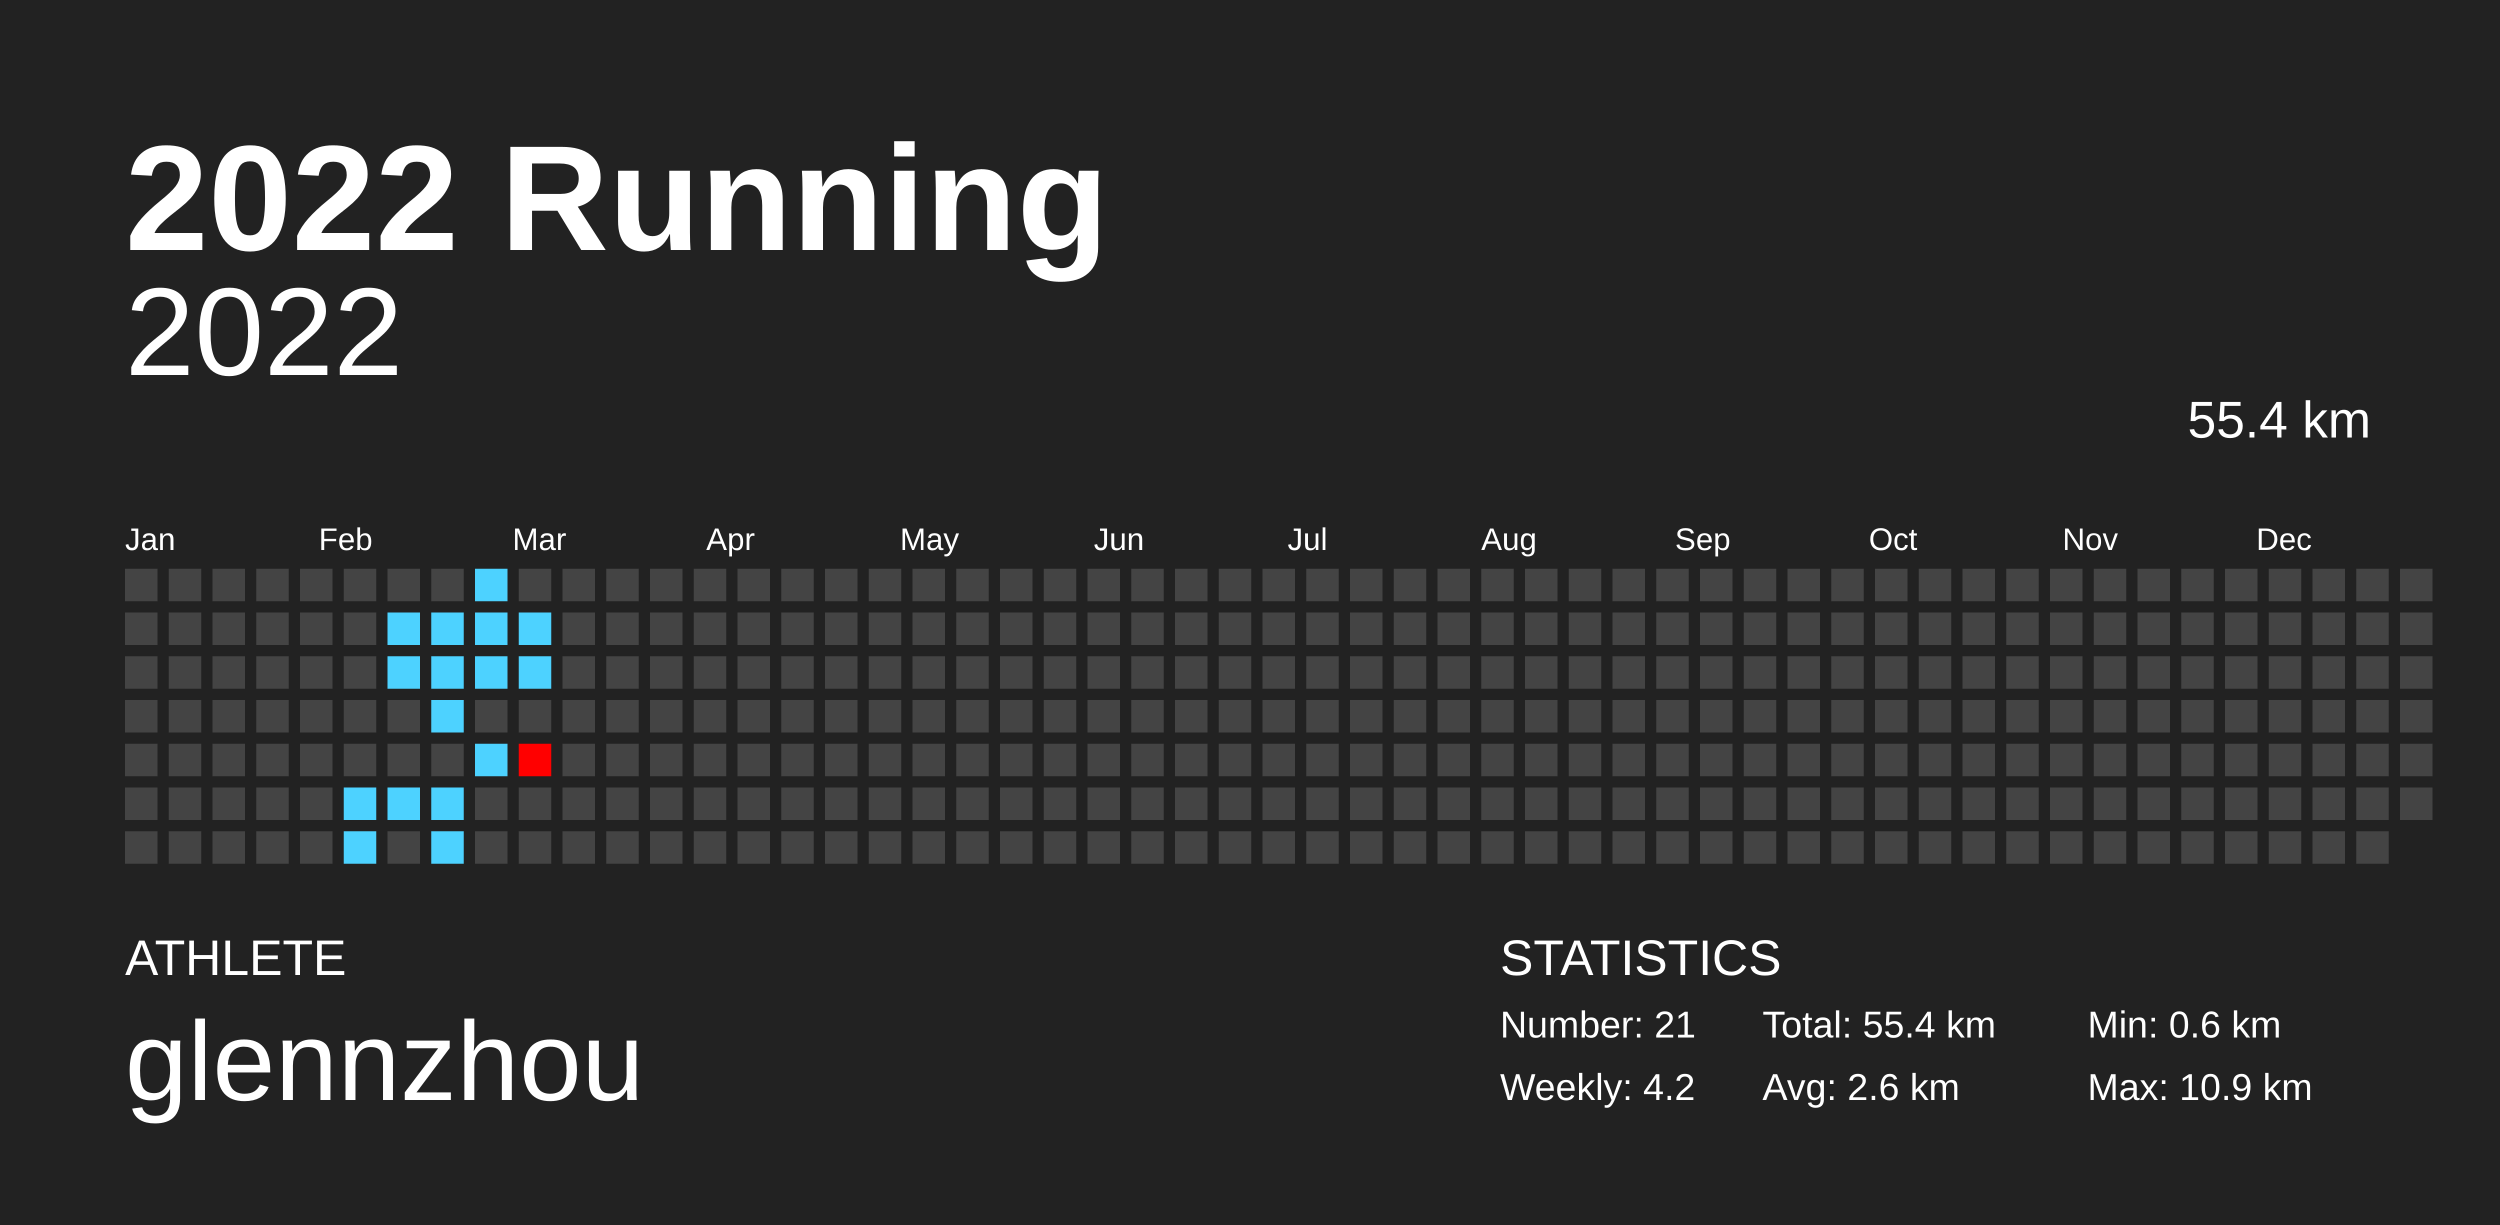
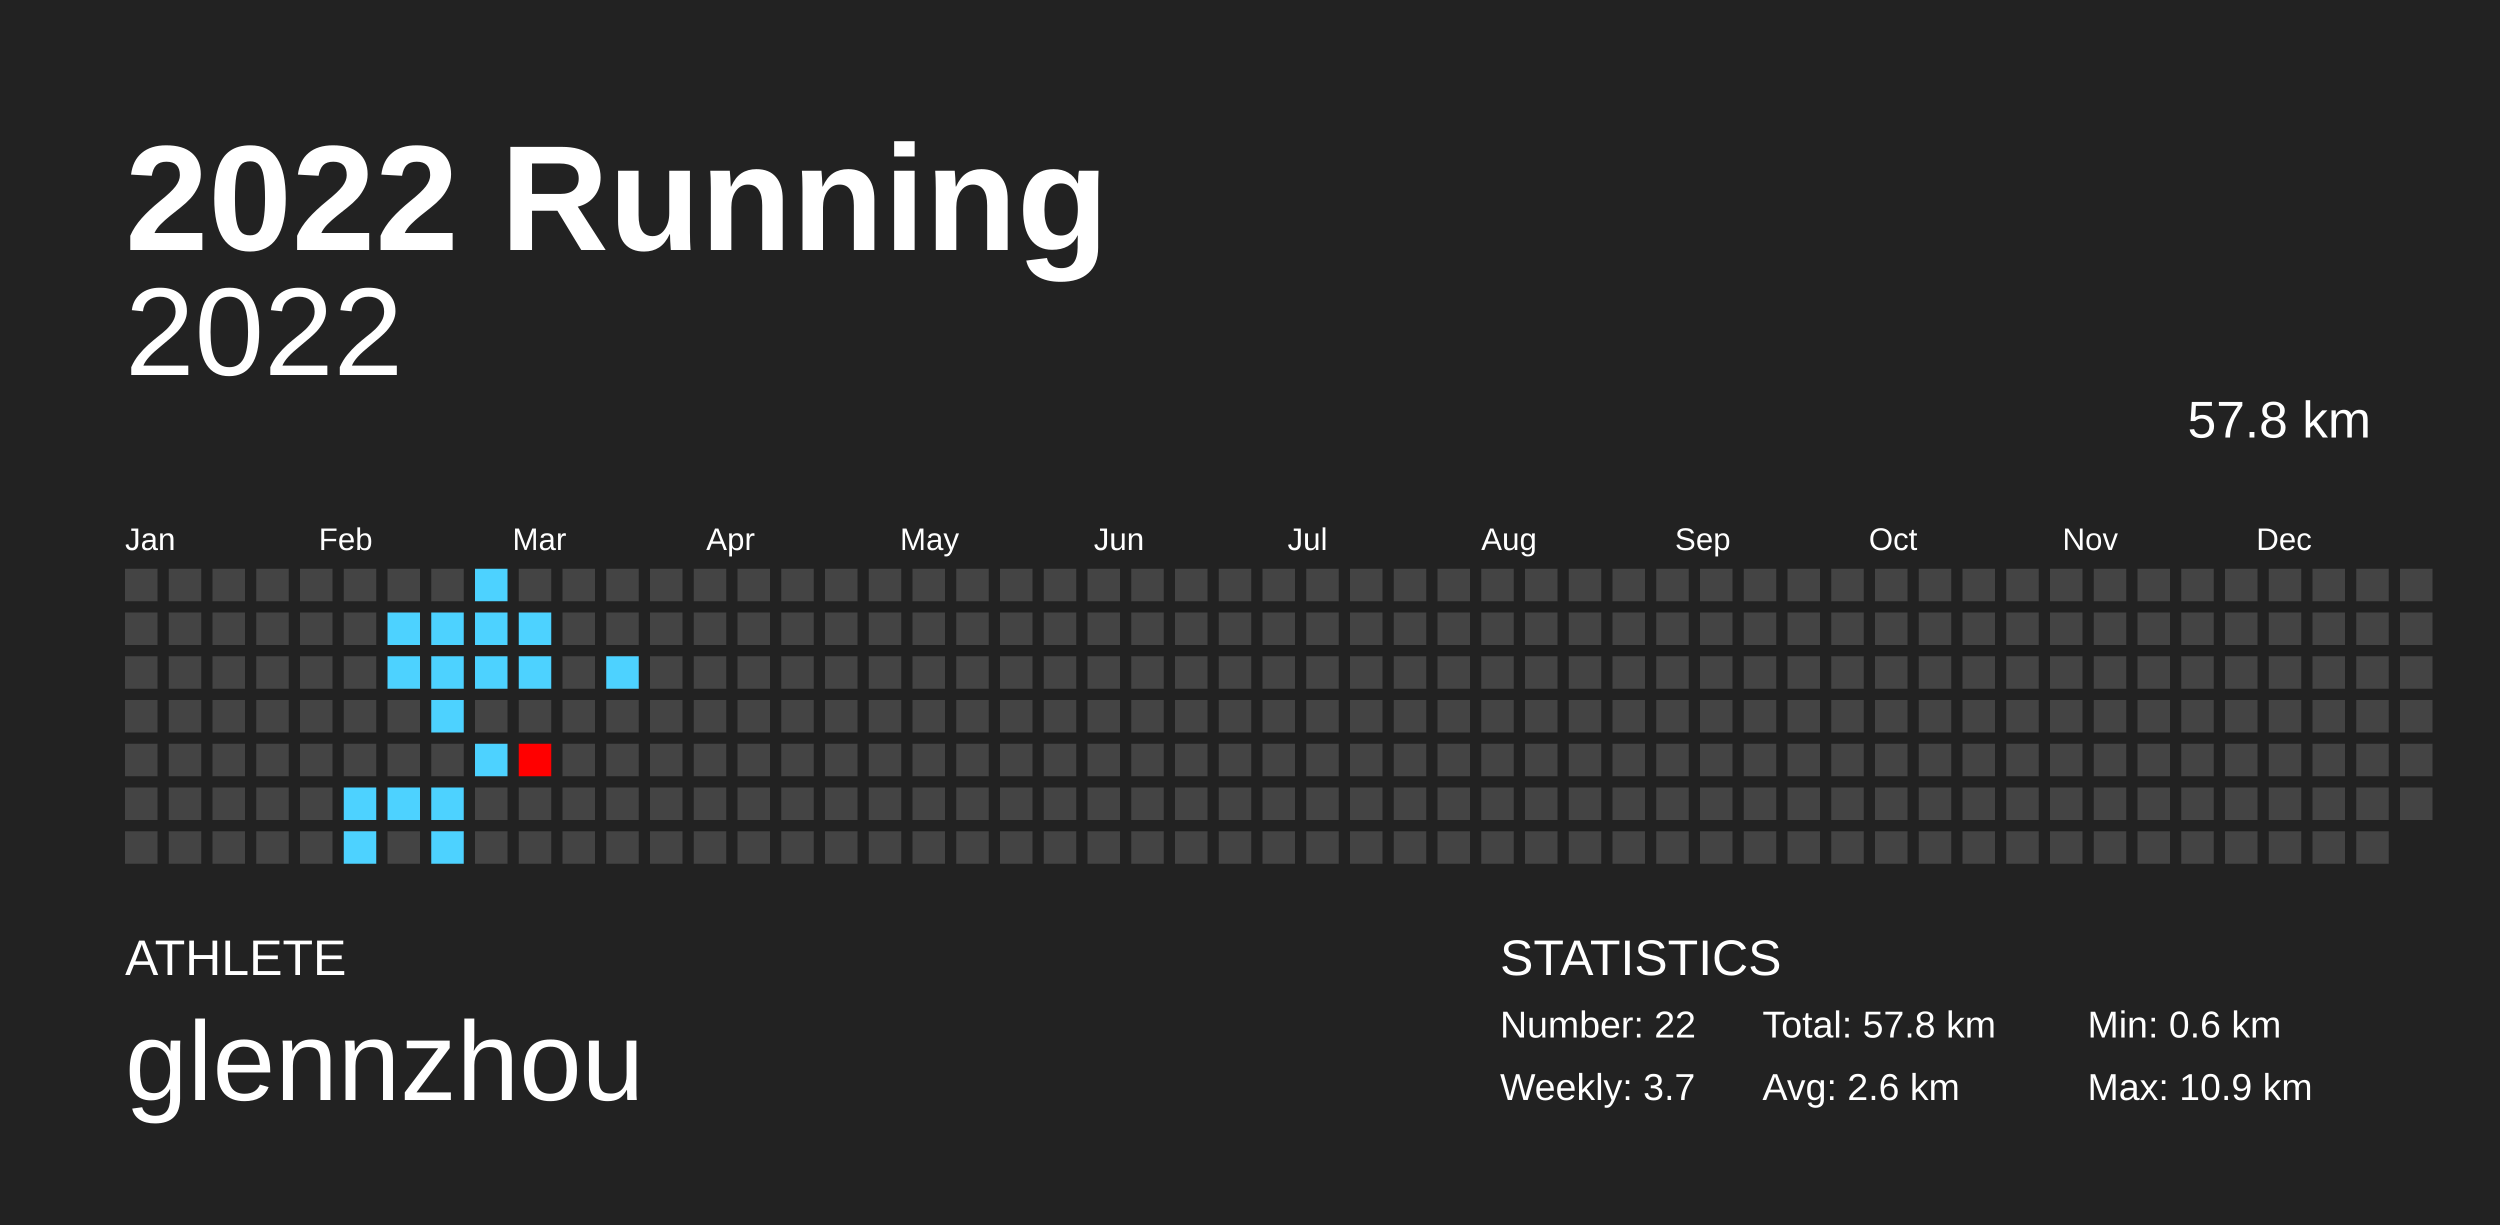
<svg xmlns="http://www.w3.org/2000/svg" baseProfile="full" height="98mm" version="1.1" viewBox="0,0,200,98" width="200mm">
  <defs />
  <rect fill="#222222" height="98" width="200" x="0" y="0" />
  <text fill="#FFFFFF" style="font-size:12px; font-family:Arial; font-weight:bold;" x="10" y="20">2022 Running</text>
  <text fill="#FFFFFF" style="font-size:4px; font-family:Arial" x="10" y="78">ATHLETE</text>
  <text fill="#FFFFFF" style="font-size:9px; font-family:Arial" x="10" y="88">glennzhou</text>
  <text fill="#FFFFFF" style="font-size:4px; font-family:Arial" x="120" y="78">STATISTICS</text>
-   <text fill="#FFFFFF" style="font-size:3px; font-family:Arial" x="120" y="83">Number: 21</text>
-   <text fill="#FFFFFF" style="font-size:3px; font-family:Arial" x="120" y="88">Weekly: 4.2</text>
-   <text fill="#FFFFFF" style="font-size:3px; font-family:Arial" x="141" y="83">Total: 55.4 km</text>
+   <text fill="#FFFFFF" style="font-size:3px; font-family:Arial" x="120" y="83">Number: 22</text>
+   <text fill="#FFFFFF" style="font-size:3px; font-family:Arial" x="120" y="88">Weekly: 3.7</text>
+   <text fill="#FFFFFF" style="font-size:3px; font-family:Arial" x="141" y="83">Total: 57.8 km</text>
  <text fill="#FFFFFF" style="font-size:3px; font-family:Arial" x="141" y="88">Avg: 2.6 km</text>
  <text fill="#FFFFFF" style="font-size:3px; font-family:Arial" x="167" y="83">Min: 0.6 km</text>
  <text fill="#FFFFFF" style="font-size:3px; font-family:Arial" x="167" y="88">Max: 10.9 km</text>
  <text alignment-baseline="hanging" fill="#FFFFFF" style="font-size:10.0px; font-family:Arial;" x="10" y="30">2022</text>
-   <text alignment-baseline="hanging" fill="#FFFFFF" style="font-size:4.125px; font-family:Arial;" x="175" y="35">55.4 km</text>
+   <text alignment-baseline="hanging" fill="#FFFFFF" style="font-size:4.125px; font-family:Arial;" x="175" y="35">57.8 km</text>
  <text fill="#FFFFFF" style="font-size:2.5px; font-family:Arial" x="10.0" y="44">Jan</text>
  <text fill="#FFFFFF" style="font-size:2.5px; font-family:Arial" x="25.5" y="44">Feb</text>
  <text fill="#FFFFFF" style="font-size:2.5px; font-family:Arial" x="41.0" y="44">Mar</text>
  <text fill="#FFFFFF" style="font-size:2.5px; font-family:Arial" x="56.5" y="44">Apr</text>
  <text fill="#FFFFFF" style="font-size:2.5px; font-family:Arial" x="72.0" y="44">May</text>
  <text fill="#FFFFFF" style="font-size:2.5px; font-family:Arial" x="87.5" y="44">Jun</text>
  <text fill="#FFFFFF" style="font-size:2.5px; font-family:Arial" x="103.0" y="44">Jul</text>
  <text fill="#FFFFFF" style="font-size:2.5px; font-family:Arial" x="118.5" y="44">Aug</text>
  <text fill="#FFFFFF" style="font-size:2.5px; font-family:Arial" x="134.0" y="44">Sep</text>
  <text fill="#FFFFFF" style="font-size:2.5px; font-family:Arial" x="149.5" y="44">Oct</text>
  <text fill="#FFFFFF" style="font-size:2.5px; font-family:Arial" x="165.0" y="44">Nov</text>
  <text fill="#FFFFFF" style="font-size:2.5px; font-family:Arial" x="180.5" y="44">Dec</text>
  <rect fill="#444444" height="2.6" width="2.6" x="10.0" y="45.5" />
  <rect fill="#444444" height="2.6" width="2.6" x="10.0" y="49.0" />
  <rect fill="#444444" height="2.6" width="2.6" x="10.0" y="52.5" />
  <rect fill="#444444" height="2.6" width="2.6" x="10.0" y="56.0" />
  <rect fill="#444444" height="2.6" width="2.6" x="10.0" y="59.5" />
  <rect fill="#444444" height="2.6" width="2.6" x="10.0" y="63.0" />
  <rect fill="#444444" height="2.6" width="2.6" x="10.0" y="66.5" />
  <rect fill="#444444" height="2.6" width="2.6" x="13.5" y="45.5" />
  <rect fill="#444444" height="2.6" width="2.6" x="13.5" y="49.0" />
  <rect fill="#444444" height="2.6" width="2.6" x="13.5" y="52.5" />
  <rect fill="#444444" height="2.6" width="2.6" x="13.5" y="56.0" />
  <rect fill="#444444" height="2.6" width="2.6" x="13.5" y="59.5" />
  <rect fill="#444444" height="2.6" width="2.6" x="13.5" y="63.0" />
  <rect fill="#444444" height="2.6" width="2.6" x="13.5" y="66.5" />
  <rect fill="#444444" height="2.6" width="2.6" x="17.0" y="45.5" />
  <rect fill="#444444" height="2.6" width="2.6" x="17.0" y="49.0" />
  <rect fill="#444444" height="2.6" width="2.6" x="17.0" y="52.5" />
  <rect fill="#444444" height="2.6" width="2.6" x="17.0" y="56.0" />
  <rect fill="#444444" height="2.6" width="2.6" x="17.0" y="59.5" />
  <rect fill="#444444" height="2.6" width="2.6" x="17.0" y="63.0" />
  <rect fill="#444444" height="2.6" width="2.6" x="17.0" y="66.5" />
  <rect fill="#444444" height="2.6" width="2.6" x="20.5" y="45.5" />
  <rect fill="#444444" height="2.6" width="2.6" x="20.5" y="49.0" />
  <rect fill="#444444" height="2.6" width="2.6" x="20.5" y="52.5" />
  <rect fill="#444444" height="2.6" width="2.6" x="20.5" y="56.0" />
  <rect fill="#444444" height="2.6" width="2.6" x="20.5" y="59.5" />
  <rect fill="#444444" height="2.6" width="2.6" x="20.5" y="63.0" />
  <rect fill="#444444" height="2.6" width="2.6" x="20.5" y="66.5" />
  <rect fill="#444444" height="2.6" width="2.6" x="24.0" y="45.5" />
  <rect fill="#444444" height="2.6" width="2.6" x="24.0" y="49.0" />
  <rect fill="#444444" height="2.6" width="2.6" x="24.0" y="52.5" />
  <rect fill="#444444" height="2.6" width="2.6" x="24.0" y="56.0" />
  <rect fill="#444444" height="2.6" width="2.6" x="24.0" y="59.5" />
  <rect fill="#444444" height="2.6" width="2.6" x="24.0" y="63.0" />
  <rect fill="#444444" height="2.6" width="2.6" x="24.0" y="66.5" />
  <rect fill="#444444" height="2.6" width="2.6" x="27.5" y="45.5" />
  <rect fill="#444444" height="2.6" width="2.6" x="27.5" y="49.0" />
  <rect fill="#444444" height="2.6" width="2.6" x="27.5" y="52.5" />
  <rect fill="#444444" height="2.6" width="2.6" x="27.5" y="56.0" />
  <rect fill="#444444" height="2.6" width="2.6" x="27.5" y="59.5" />
  <rect fill="#4dd2ff" height="2.6" width="2.6" x="27.5" y="63.0" />
  <rect fill="#4dd2ff" height="2.6" width="2.6" x="27.5" y="66.5" />
  <rect fill="#444444" height="2.6" width="2.6" x="31.0" y="45.5" />
  <rect fill="#4dd2ff" height="2.6" width="2.6" x="31.0" y="49.0" />
  <rect fill="#4dd2ff" height="2.6" width="2.6" x="31.0" y="52.5" />
  <rect fill="#444444" height="2.6" width="2.6" x="31.0" y="56.0" />
  <rect fill="#444444" height="2.6" width="2.6" x="31.0" y="59.5" />
  <rect fill="#4dd2ff" height="2.6" width="2.6" x="31.0" y="63.0" />
  <rect fill="#444444" height="2.6" width="2.6" x="31.0" y="66.5" />
  <rect fill="#444444" height="2.6" width="2.6" x="34.5" y="45.5" />
  <rect fill="#4dd2ff" height="2.6" width="2.6" x="34.5" y="49.0" />
  <rect fill="#4dd2ff" height="2.6" width="2.6" x="34.5" y="52.5" />
  <rect fill="#4dd2ff" height="2.6" width="2.6" x="34.5" y="56.0" />
  <rect fill="#444444" height="2.6" width="2.6" x="34.5" y="59.5" />
  <rect fill="#4dd2ff" height="2.6" width="2.6" x="34.5" y="63.0" />
  <rect fill="#4dd2ff" height="2.6" width="2.6" x="34.5" y="66.5" />
  <rect fill="#4dd2ff" height="2.6" width="2.6" x="38.0" y="45.5" />
  <rect fill="#4dd2ff" height="2.6" width="2.6" x="38.0" y="49.0" />
  <rect fill="#4dd2ff" height="2.6" width="2.6" x="38.0" y="52.5" />
  <rect fill="#444444" height="2.6" width="2.6" x="38.0" y="56.0" />
  <rect fill="#4dd2ff" height="2.6" width="2.6" x="38.0" y="59.5" />
  <rect fill="#444444" height="2.6" width="2.6" x="38.0" y="63.0" />
  <rect fill="#444444" height="2.6" width="2.6" x="38.0" y="66.5" />
  <rect fill="#444444" height="2.6" width="2.6" x="41.5" y="45.5" />
  <rect fill="#4dd2ff" height="2.6" width="2.6" x="41.5" y="49.0" />
  <rect fill="#4dd2ff" height="2.6" width="2.6" x="41.5" y="52.5" />
  <rect fill="#444444" height="2.6" width="2.6" x="41.5" y="56.0" />
  <rect fill="#ff0000" height="2.6" width="2.6" x="41.5" y="59.5" />
  <rect fill="#444444" height="2.6" width="2.6" x="41.5" y="63.0" />
  <rect fill="#444444" height="2.6" width="2.6" x="41.5" y="66.5" />
  <rect fill="#444444" height="2.6" width="2.6" x="45.0" y="45.5" />
  <rect fill="#444444" height="2.6" width="2.6" x="45.0" y="49.0" />
  <rect fill="#444444" height="2.6" width="2.6" x="45.0" y="52.5" />
  <rect fill="#444444" height="2.6" width="2.6" x="45.0" y="56.0" />
  <rect fill="#444444" height="2.6" width="2.6" x="45.0" y="59.5" />
  <rect fill="#444444" height="2.6" width="2.6" x="45.0" y="63.0" />
  <rect fill="#444444" height="2.6" width="2.6" x="45.0" y="66.5" />
  <rect fill="#444444" height="2.6" width="2.6" x="48.5" y="45.5" />
  <rect fill="#444444" height="2.6" width="2.6" x="48.5" y="49.0" />
-   <rect fill="#444444" height="2.6" width="2.6" x="48.5" y="52.5" />
+   <rect fill="#4dd2ff" height="2.6" width="2.6" x="48.5" y="52.5" />
  <rect fill="#444444" height="2.6" width="2.6" x="48.5" y="56.0" />
  <rect fill="#444444" height="2.6" width="2.6" x="48.5" y="59.5" />
  <rect fill="#444444" height="2.6" width="2.6" x="48.5" y="63.0" />
  <rect fill="#444444" height="2.6" width="2.6" x="48.5" y="66.5" />
  <rect fill="#444444" height="2.6" width="2.6" x="52.0" y="45.5" />
  <rect fill="#444444" height="2.6" width="2.6" x="52.0" y="49.0" />
  <rect fill="#444444" height="2.6" width="2.6" x="52.0" y="52.5" />
  <rect fill="#444444" height="2.6" width="2.6" x="52.0" y="56.0" />
  <rect fill="#444444" height="2.6" width="2.6" x="52.0" y="59.5" />
  <rect fill="#444444" height="2.6" width="2.6" x="52.0" y="63.0" />
  <rect fill="#444444" height="2.6" width="2.6" x="52.0" y="66.5" />
  <rect fill="#444444" height="2.6" width="2.6" x="55.5" y="45.5" />
  <rect fill="#444444" height="2.6" width="2.6" x="55.5" y="49.0" />
  <rect fill="#444444" height="2.6" width="2.6" x="55.5" y="52.5" />
  <rect fill="#444444" height="2.6" width="2.6" x="55.5" y="56.0" />
  <rect fill="#444444" height="2.6" width="2.6" x="55.5" y="59.5" />
  <rect fill="#444444" height="2.6" width="2.6" x="55.5" y="63.0" />
  <rect fill="#444444" height="2.6" width="2.6" x="55.5" y="66.5" />
  <rect fill="#444444" height="2.6" width="2.6" x="59.0" y="45.5" />
  <rect fill="#444444" height="2.6" width="2.6" x="59.0" y="49.0" />
  <rect fill="#444444" height="2.6" width="2.6" x="59.0" y="52.5" />
  <rect fill="#444444" height="2.6" width="2.6" x="59.0" y="56.0" />
  <rect fill="#444444" height="2.6" width="2.6" x="59.0" y="59.5" />
  <rect fill="#444444" height="2.6" width="2.6" x="59.0" y="63.0" />
  <rect fill="#444444" height="2.6" width="2.6" x="59.0" y="66.5" />
  <rect fill="#444444" height="2.6" width="2.6" x="62.5" y="45.5" />
  <rect fill="#444444" height="2.6" width="2.6" x="62.5" y="49.0" />
  <rect fill="#444444" height="2.6" width="2.6" x="62.5" y="52.5" />
  <rect fill="#444444" height="2.6" width="2.6" x="62.5" y="56.0" />
  <rect fill="#444444" height="2.6" width="2.6" x="62.5" y="59.5" />
  <rect fill="#444444" height="2.6" width="2.6" x="62.5" y="63.0" />
  <rect fill="#444444" height="2.6" width="2.6" x="62.5" y="66.5" />
  <rect fill="#444444" height="2.6" width="2.6" x="66.0" y="45.5" />
  <rect fill="#444444" height="2.6" width="2.6" x="66.0" y="49.0" />
  <rect fill="#444444" height="2.6" width="2.6" x="66.0" y="52.5" />
  <rect fill="#444444" height="2.6" width="2.6" x="66.0" y="56.0" />
  <rect fill="#444444" height="2.6" width="2.6" x="66.0" y="59.5" />
  <rect fill="#444444" height="2.6" width="2.6" x="66.0" y="63.0" />
  <rect fill="#444444" height="2.6" width="2.6" x="66.0" y="66.5" />
  <rect fill="#444444" height="2.6" width="2.6" x="69.5" y="45.5" />
  <rect fill="#444444" height="2.6" width="2.6" x="69.5" y="49.0" />
  <rect fill="#444444" height="2.6" width="2.6" x="69.5" y="52.5" />
  <rect fill="#444444" height="2.6" width="2.6" x="69.5" y="56.0" />
  <rect fill="#444444" height="2.6" width="2.6" x="69.5" y="59.5" />
  <rect fill="#444444" height="2.6" width="2.6" x="69.5" y="63.0" />
  <rect fill="#444444" height="2.6" width="2.6" x="69.5" y="66.5" />
  <rect fill="#444444" height="2.6" width="2.6" x="73.0" y="45.5" />
  <rect fill="#444444" height="2.6" width="2.6" x="73.0" y="49.0" />
  <rect fill="#444444" height="2.6" width="2.6" x="73.0" y="52.5" />
  <rect fill="#444444" height="2.6" width="2.6" x="73.0" y="56.0" />
  <rect fill="#444444" height="2.6" width="2.6" x="73.0" y="59.5" />
  <rect fill="#444444" height="2.6" width="2.6" x="73.0" y="63.0" />
  <rect fill="#444444" height="2.6" width="2.6" x="73.0" y="66.5" />
  <rect fill="#444444" height="2.6" width="2.6" x="76.5" y="45.5" />
  <rect fill="#444444" height="2.6" width="2.6" x="76.5" y="49.0" />
  <rect fill="#444444" height="2.6" width="2.6" x="76.5" y="52.5" />
  <rect fill="#444444" height="2.6" width="2.6" x="76.5" y="56.0" />
  <rect fill="#444444" height="2.6" width="2.6" x="76.5" y="59.5" />
  <rect fill="#444444" height="2.6" width="2.6" x="76.5" y="63.0" />
  <rect fill="#444444" height="2.6" width="2.6" x="76.5" y="66.5" />
  <rect fill="#444444" height="2.6" width="2.6" x="80.0" y="45.5" />
  <rect fill="#444444" height="2.6" width="2.6" x="80.0" y="49.0" />
  <rect fill="#444444" height="2.6" width="2.6" x="80.0" y="52.5" />
  <rect fill="#444444" height="2.6" width="2.6" x="80.0" y="56.0" />
  <rect fill="#444444" height="2.6" width="2.6" x="80.0" y="59.5" />
  <rect fill="#444444" height="2.6" width="2.6" x="80.0" y="63.0" />
  <rect fill="#444444" height="2.6" width="2.6" x="80.0" y="66.5" />
  <rect fill="#444444" height="2.6" width="2.6" x="83.5" y="45.5" />
  <rect fill="#444444" height="2.6" width="2.6" x="83.5" y="49.0" />
  <rect fill="#444444" height="2.6" width="2.6" x="83.5" y="52.5" />
  <rect fill="#444444" height="2.6" width="2.6" x="83.5" y="56.0" />
  <rect fill="#444444" height="2.6" width="2.6" x="83.5" y="59.5" />
  <rect fill="#444444" height="2.6" width="2.6" x="83.5" y="63.0" />
  <rect fill="#444444" height="2.6" width="2.6" x="83.5" y="66.5" />
  <rect fill="#444444" height="2.6" width="2.6" x="87.0" y="45.5" />
  <rect fill="#444444" height="2.6" width="2.6" x="87.0" y="49.0" />
  <rect fill="#444444" height="2.6" width="2.6" x="87.0" y="52.5" />
  <rect fill="#444444" height="2.6" width="2.6" x="87.0" y="56.0" />
  <rect fill="#444444" height="2.6" width="2.6" x="87.0" y="59.5" />
  <rect fill="#444444" height="2.6" width="2.6" x="87.0" y="63.0" />
  <rect fill="#444444" height="2.6" width="2.6" x="87.0" y="66.5" />
  <rect fill="#444444" height="2.6" width="2.6" x="90.5" y="45.5" />
  <rect fill="#444444" height="2.6" width="2.6" x="90.5" y="49.0" />
  <rect fill="#444444" height="2.6" width="2.6" x="90.5" y="52.5" />
  <rect fill="#444444" height="2.6" width="2.6" x="90.5" y="56.0" />
  <rect fill="#444444" height="2.6" width="2.6" x="90.5" y="59.5" />
  <rect fill="#444444" height="2.6" width="2.6" x="90.5" y="63.0" />
  <rect fill="#444444" height="2.6" width="2.6" x="90.5" y="66.5" />
  <rect fill="#444444" height="2.6" width="2.6" x="94.0" y="45.5" />
  <rect fill="#444444" height="2.6" width="2.6" x="94.0" y="49.0" />
  <rect fill="#444444" height="2.6" width="2.6" x="94.0" y="52.5" />
  <rect fill="#444444" height="2.6" width="2.6" x="94.0" y="56.0" />
  <rect fill="#444444" height="2.6" width="2.6" x="94.0" y="59.5" />
  <rect fill="#444444" height="2.6" width="2.6" x="94.0" y="63.0" />
  <rect fill="#444444" height="2.6" width="2.6" x="94.0" y="66.5" />
  <rect fill="#444444" height="2.6" width="2.6" x="97.5" y="45.5" />
  <rect fill="#444444" height="2.6" width="2.6" x="97.5" y="49.0" />
  <rect fill="#444444" height="2.6" width="2.6" x="97.5" y="52.5" />
  <rect fill="#444444" height="2.6" width="2.6" x="97.5" y="56.0" />
  <rect fill="#444444" height="2.6" width="2.6" x="97.5" y="59.5" />
  <rect fill="#444444" height="2.6" width="2.6" x="97.5" y="63.0" />
  <rect fill="#444444" height="2.6" width="2.6" x="97.5" y="66.5" />
  <rect fill="#444444" height="2.6" width="2.6" x="101.0" y="45.5" />
  <rect fill="#444444" height="2.6" width="2.6" x="101.0" y="49.0" />
  <rect fill="#444444" height="2.6" width="2.6" x="101.0" y="52.5" />
  <rect fill="#444444" height="2.6" width="2.6" x="101.0" y="56.0" />
  <rect fill="#444444" height="2.6" width="2.6" x="101.0" y="59.5" />
  <rect fill="#444444" height="2.6" width="2.6" x="101.0" y="63.0" />
  <rect fill="#444444" height="2.6" width="2.6" x="101.0" y="66.5" />
  <rect fill="#444444" height="2.6" width="2.6" x="104.5" y="45.5" />
  <rect fill="#444444" height="2.6" width="2.6" x="104.5" y="49.0" />
  <rect fill="#444444" height="2.6" width="2.6" x="104.5" y="52.5" />
  <rect fill="#444444" height="2.6" width="2.6" x="104.5" y="56.0" />
  <rect fill="#444444" height="2.6" width="2.6" x="104.5" y="59.5" />
  <rect fill="#444444" height="2.6" width="2.6" x="104.5" y="63.0" />
  <rect fill="#444444" height="2.6" width="2.6" x="104.5" y="66.5" />
  <rect fill="#444444" height="2.6" width="2.6" x="108.0" y="45.5" />
  <rect fill="#444444" height="2.6" width="2.6" x="108.0" y="49.0" />
  <rect fill="#444444" height="2.6" width="2.6" x="108.0" y="52.5" />
  <rect fill="#444444" height="2.6" width="2.6" x="108.0" y="56.0" />
  <rect fill="#444444" height="2.6" width="2.6" x="108.0" y="59.5" />
  <rect fill="#444444" height="2.6" width="2.6" x="108.0" y="63.0" />
  <rect fill="#444444" height="2.6" width="2.6" x="108.0" y="66.5" />
  <rect fill="#444444" height="2.6" width="2.6" x="111.5" y="45.5" />
  <rect fill="#444444" height="2.6" width="2.6" x="111.5" y="49.0" />
  <rect fill="#444444" height="2.6" width="2.6" x="111.5" y="52.5" />
  <rect fill="#444444" height="2.6" width="2.6" x="111.5" y="56.0" />
  <rect fill="#444444" height="2.6" width="2.6" x="111.5" y="59.5" />
  <rect fill="#444444" height="2.6" width="2.6" x="111.5" y="63.0" />
  <rect fill="#444444" height="2.6" width="2.6" x="111.5" y="66.5" />
  <rect fill="#444444" height="2.6" width="2.6" x="115.0" y="45.5" />
  <rect fill="#444444" height="2.6" width="2.6" x="115.0" y="49.0" />
  <rect fill="#444444" height="2.6" width="2.6" x="115.0" y="52.5" />
  <rect fill="#444444" height="2.6" width="2.6" x="115.0" y="56.0" />
  <rect fill="#444444" height="2.6" width="2.6" x="115.0" y="59.5" />
  <rect fill="#444444" height="2.6" width="2.6" x="115.0" y="63.0" />
  <rect fill="#444444" height="2.6" width="2.6" x="115.0" y="66.5" />
  <rect fill="#444444" height="2.6" width="2.6" x="118.5" y="45.5" />
  <rect fill="#444444" height="2.6" width="2.6" x="118.5" y="49.0" />
  <rect fill="#444444" height="2.6" width="2.6" x="118.5" y="52.5" />
  <rect fill="#444444" height="2.6" width="2.6" x="118.5" y="56.0" />
  <rect fill="#444444" height="2.6" width="2.6" x="118.5" y="59.5" />
  <rect fill="#444444" height="2.6" width="2.6" x="118.5" y="63.0" />
  <rect fill="#444444" height="2.6" width="2.6" x="118.5" y="66.5" />
  <rect fill="#444444" height="2.6" width="2.6" x="122.0" y="45.5" />
  <rect fill="#444444" height="2.6" width="2.6" x="122.0" y="49.0" />
  <rect fill="#444444" height="2.6" width="2.6" x="122.0" y="52.5" />
  <rect fill="#444444" height="2.6" width="2.6" x="122.0" y="56.0" />
  <rect fill="#444444" height="2.6" width="2.6" x="122.0" y="59.5" />
  <rect fill="#444444" height="2.6" width="2.6" x="122.0" y="63.0" />
  <rect fill="#444444" height="2.6" width="2.6" x="122.0" y="66.5" />
  <rect fill="#444444" height="2.6" width="2.6" x="125.5" y="45.5" />
  <rect fill="#444444" height="2.6" width="2.6" x="125.5" y="49.0" />
  <rect fill="#444444" height="2.6" width="2.6" x="125.5" y="52.5" />
  <rect fill="#444444" height="2.6" width="2.6" x="125.5" y="56.0" />
  <rect fill="#444444" height="2.6" width="2.6" x="125.5" y="59.5" />
  <rect fill="#444444" height="2.6" width="2.6" x="125.5" y="63.0" />
  <rect fill="#444444" height="2.6" width="2.6" x="125.5" y="66.5" />
  <rect fill="#444444" height="2.6" width="2.6" x="129.0" y="45.5" />
  <rect fill="#444444" height="2.6" width="2.6" x="129.0" y="49.0" />
  <rect fill="#444444" height="2.6" width="2.6" x="129.0" y="52.5" />
  <rect fill="#444444" height="2.6" width="2.6" x="129.0" y="56.0" />
  <rect fill="#444444" height="2.6" width="2.6" x="129.0" y="59.5" />
  <rect fill="#444444" height="2.6" width="2.6" x="129.0" y="63.0" />
  <rect fill="#444444" height="2.6" width="2.6" x="129.0" y="66.5" />
  <rect fill="#444444" height="2.6" width="2.6" x="132.5" y="45.5" />
  <rect fill="#444444" height="2.6" width="2.6" x="132.5" y="49.0" />
  <rect fill="#444444" height="2.6" width="2.6" x="132.5" y="52.5" />
  <rect fill="#444444" height="2.6" width="2.6" x="132.5" y="56.0" />
  <rect fill="#444444" height="2.6" width="2.6" x="132.5" y="59.5" />
  <rect fill="#444444" height="2.6" width="2.6" x="132.5" y="63.0" />
  <rect fill="#444444" height="2.6" width="2.6" x="132.5" y="66.5" />
  <rect fill="#444444" height="2.6" width="2.6" x="136.0" y="45.5" />
  <rect fill="#444444" height="2.6" width="2.6" x="136.0" y="49.0" />
  <rect fill="#444444" height="2.6" width="2.6" x="136.0" y="52.5" />
  <rect fill="#444444" height="2.6" width="2.6" x="136.0" y="56.0" />
  <rect fill="#444444" height="2.6" width="2.6" x="136.0" y="59.5" />
  <rect fill="#444444" height="2.6" width="2.6" x="136.0" y="63.0" />
  <rect fill="#444444" height="2.6" width="2.6" x="136.0" y="66.5" />
  <rect fill="#444444" height="2.6" width="2.6" x="139.5" y="45.5" />
  <rect fill="#444444" height="2.6" width="2.6" x="139.5" y="49.0" />
  <rect fill="#444444" height="2.6" width="2.6" x="139.5" y="52.5" />
  <rect fill="#444444" height="2.6" width="2.6" x="139.5" y="56.0" />
  <rect fill="#444444" height="2.6" width="2.6" x="139.5" y="59.5" />
  <rect fill="#444444" height="2.6" width="2.6" x="139.5" y="63.0" />
  <rect fill="#444444" height="2.6" width="2.6" x="139.5" y="66.5" />
  <rect fill="#444444" height="2.6" width="2.6" x="143.0" y="45.5" />
  <rect fill="#444444" height="2.6" width="2.6" x="143.0" y="49.0" />
  <rect fill="#444444" height="2.6" width="2.6" x="143.0" y="52.5" />
  <rect fill="#444444" height="2.6" width="2.6" x="143.0" y="56.0" />
  <rect fill="#444444" height="2.6" width="2.6" x="143.0" y="59.5" />
  <rect fill="#444444" height="2.6" width="2.6" x="143.0" y="63.0" />
  <rect fill="#444444" height="2.6" width="2.6" x="143.0" y="66.5" />
  <rect fill="#444444" height="2.6" width="2.6" x="146.5" y="45.5" />
  <rect fill="#444444" height="2.6" width="2.6" x="146.5" y="49.0" />
  <rect fill="#444444" height="2.6" width="2.6" x="146.5" y="52.5" />
  <rect fill="#444444" height="2.6" width="2.6" x="146.5" y="56.0" />
  <rect fill="#444444" height="2.6" width="2.6" x="146.5" y="59.5" />
  <rect fill="#444444" height="2.6" width="2.6" x="146.5" y="63.0" />
  <rect fill="#444444" height="2.6" width="2.6" x="146.5" y="66.5" />
  <rect fill="#444444" height="2.6" width="2.6" x="150.0" y="45.5" />
  <rect fill="#444444" height="2.6" width="2.6" x="150.0" y="49.0" />
  <rect fill="#444444" height="2.6" width="2.6" x="150.0" y="52.5" />
  <rect fill="#444444" height="2.6" width="2.6" x="150.0" y="56.0" />
  <rect fill="#444444" height="2.6" width="2.6" x="150.0" y="59.5" />
  <rect fill="#444444" height="2.6" width="2.6" x="150.0" y="63.0" />
  <rect fill="#444444" height="2.6" width="2.6" x="150.0" y="66.5" />
  <rect fill="#444444" height="2.6" width="2.6" x="153.5" y="45.5" />
  <rect fill="#444444" height="2.6" width="2.6" x="153.5" y="49.0" />
  <rect fill="#444444" height="2.6" width="2.6" x="153.5" y="52.5" />
  <rect fill="#444444" height="2.6" width="2.6" x="153.5" y="56.0" />
  <rect fill="#444444" height="2.6" width="2.6" x="153.5" y="59.5" />
  <rect fill="#444444" height="2.6" width="2.6" x="153.5" y="63.0" />
  <rect fill="#444444" height="2.6" width="2.6" x="153.5" y="66.5" />
  <rect fill="#444444" height="2.6" width="2.6" x="157.0" y="45.5" />
  <rect fill="#444444" height="2.6" width="2.6" x="157.0" y="49.0" />
  <rect fill="#444444" height="2.6" width="2.6" x="157.0" y="52.5" />
  <rect fill="#444444" height="2.6" width="2.6" x="157.0" y="56.0" />
  <rect fill="#444444" height="2.6" width="2.6" x="157.0" y="59.5" />
  <rect fill="#444444" height="2.6" width="2.6" x="157.0" y="63.0" />
  <rect fill="#444444" height="2.6" width="2.6" x="157.0" y="66.5" />
  <rect fill="#444444" height="2.6" width="2.6" x="160.5" y="45.5" />
  <rect fill="#444444" height="2.6" width="2.6" x="160.5" y="49.0" />
  <rect fill="#444444" height="2.6" width="2.6" x="160.5" y="52.5" />
  <rect fill="#444444" height="2.6" width="2.6" x="160.5" y="56.0" />
  <rect fill="#444444" height="2.6" width="2.6" x="160.5" y="59.5" />
  <rect fill="#444444" height="2.6" width="2.6" x="160.5" y="63.0" />
  <rect fill="#444444" height="2.6" width="2.6" x="160.5" y="66.5" />
  <rect fill="#444444" height="2.6" width="2.6" x="164.0" y="45.5" />
  <rect fill="#444444" height="2.6" width="2.6" x="164.0" y="49.0" />
  <rect fill="#444444" height="2.6" width="2.6" x="164.0" y="52.5" />
  <rect fill="#444444" height="2.6" width="2.6" x="164.0" y="56.0" />
  <rect fill="#444444" height="2.6" width="2.6" x="164.0" y="59.5" />
  <rect fill="#444444" height="2.6" width="2.6" x="164.0" y="63.0" />
  <rect fill="#444444" height="2.6" width="2.6" x="164.0" y="66.5" />
  <rect fill="#444444" height="2.6" width="2.6" x="167.5" y="45.5" />
  <rect fill="#444444" height="2.6" width="2.6" x="167.5" y="49.0" />
  <rect fill="#444444" height="2.6" width="2.6" x="167.5" y="52.5" />
  <rect fill="#444444" height="2.6" width="2.6" x="167.5" y="56.0" />
  <rect fill="#444444" height="2.6" width="2.6" x="167.5" y="59.5" />
  <rect fill="#444444" height="2.6" width="2.6" x="167.5" y="63.0" />
  <rect fill="#444444" height="2.6" width="2.6" x="167.5" y="66.5" />
  <rect fill="#444444" height="2.6" width="2.6" x="171.0" y="45.5" />
  <rect fill="#444444" height="2.6" width="2.6" x="171.0" y="49.0" />
  <rect fill="#444444" height="2.6" width="2.6" x="171.0" y="52.5" />
  <rect fill="#444444" height="2.6" width="2.6" x="171.0" y="56.0" />
  <rect fill="#444444" height="2.6" width="2.6" x="171.0" y="59.5" />
  <rect fill="#444444" height="2.6" width="2.6" x="171.0" y="63.0" />
  <rect fill="#444444" height="2.6" width="2.6" x="171.0" y="66.5" />
  <rect fill="#444444" height="2.6" width="2.6" x="174.5" y="45.5" />
  <rect fill="#444444" height="2.6" width="2.6" x="174.5" y="49.0" />
  <rect fill="#444444" height="2.6" width="2.6" x="174.5" y="52.5" />
  <rect fill="#444444" height="2.6" width="2.6" x="174.5" y="56.0" />
  <rect fill="#444444" height="2.6" width="2.6" x="174.5" y="59.5" />
  <rect fill="#444444" height="2.6" width="2.6" x="174.5" y="63.0" />
  <rect fill="#444444" height="2.6" width="2.6" x="174.5" y="66.5" />
  <rect fill="#444444" height="2.6" width="2.6" x="178.0" y="45.5" />
  <rect fill="#444444" height="2.6" width="2.6" x="178.0" y="49.0" />
  <rect fill="#444444" height="2.6" width="2.6" x="178.0" y="52.5" />
  <rect fill="#444444" height="2.6" width="2.6" x="178.0" y="56.0" />
  <rect fill="#444444" height="2.6" width="2.6" x="178.0" y="59.5" />
  <rect fill="#444444" height="2.6" width="2.6" x="178.0" y="63.0" />
  <rect fill="#444444" height="2.6" width="2.6" x="178.0" y="66.5" />
  <rect fill="#444444" height="2.6" width="2.6" x="181.5" y="45.5" />
  <rect fill="#444444" height="2.6" width="2.6" x="181.5" y="49.0" />
  <rect fill="#444444" height="2.6" width="2.6" x="181.5" y="52.5" />
  <rect fill="#444444" height="2.6" width="2.6" x="181.5" y="56.0" />
  <rect fill="#444444" height="2.6" width="2.6" x="181.5" y="59.5" />
  <rect fill="#444444" height="2.6" width="2.6" x="181.5" y="63.0" />
  <rect fill="#444444" height="2.6" width="2.6" x="181.5" y="66.5" />
  <rect fill="#444444" height="2.6" width="2.6" x="185.0" y="45.5" />
  <rect fill="#444444" height="2.6" width="2.6" x="185.0" y="49.0" />
  <rect fill="#444444" height="2.6" width="2.6" x="185.0" y="52.5" />
  <rect fill="#444444" height="2.6" width="2.6" x="185.0" y="56.0" />
  <rect fill="#444444" height="2.6" width="2.6" x="185.0" y="59.5" />
  <rect fill="#444444" height="2.6" width="2.6" x="185.0" y="63.0" />
  <rect fill="#444444" height="2.6" width="2.6" x="185.0" y="66.5" />
  <rect fill="#444444" height="2.6" width="2.6" x="188.5" y="45.5" />
  <rect fill="#444444" height="2.6" width="2.6" x="188.5" y="49.0" />
  <rect fill="#444444" height="2.6" width="2.6" x="188.5" y="52.5" />
  <rect fill="#444444" height="2.6" width="2.6" x="188.5" y="56.0" />
  <rect fill="#444444" height="2.6" width="2.6" x="188.5" y="59.5" />
  <rect fill="#444444" height="2.6" width="2.6" x="188.5" y="63.0" />
  <rect fill="#444444" height="2.6" width="2.6" x="188.5" y="66.5" />
  <rect fill="#444444" height="2.6" width="2.6" x="192.0" y="45.5" />
  <rect fill="#444444" height="2.6" width="2.6" x="192.0" y="49.0" />
  <rect fill="#444444" height="2.6" width="2.6" x="192.0" y="52.5" />
  <rect fill="#444444" height="2.6" width="2.6" x="192.0" y="56.0" />
  <rect fill="#444444" height="2.6" width="2.6" x="192.0" y="59.5" />
  <rect fill="#444444" height="2.6" width="2.6" x="192.0" y="63.0" />
</svg>
